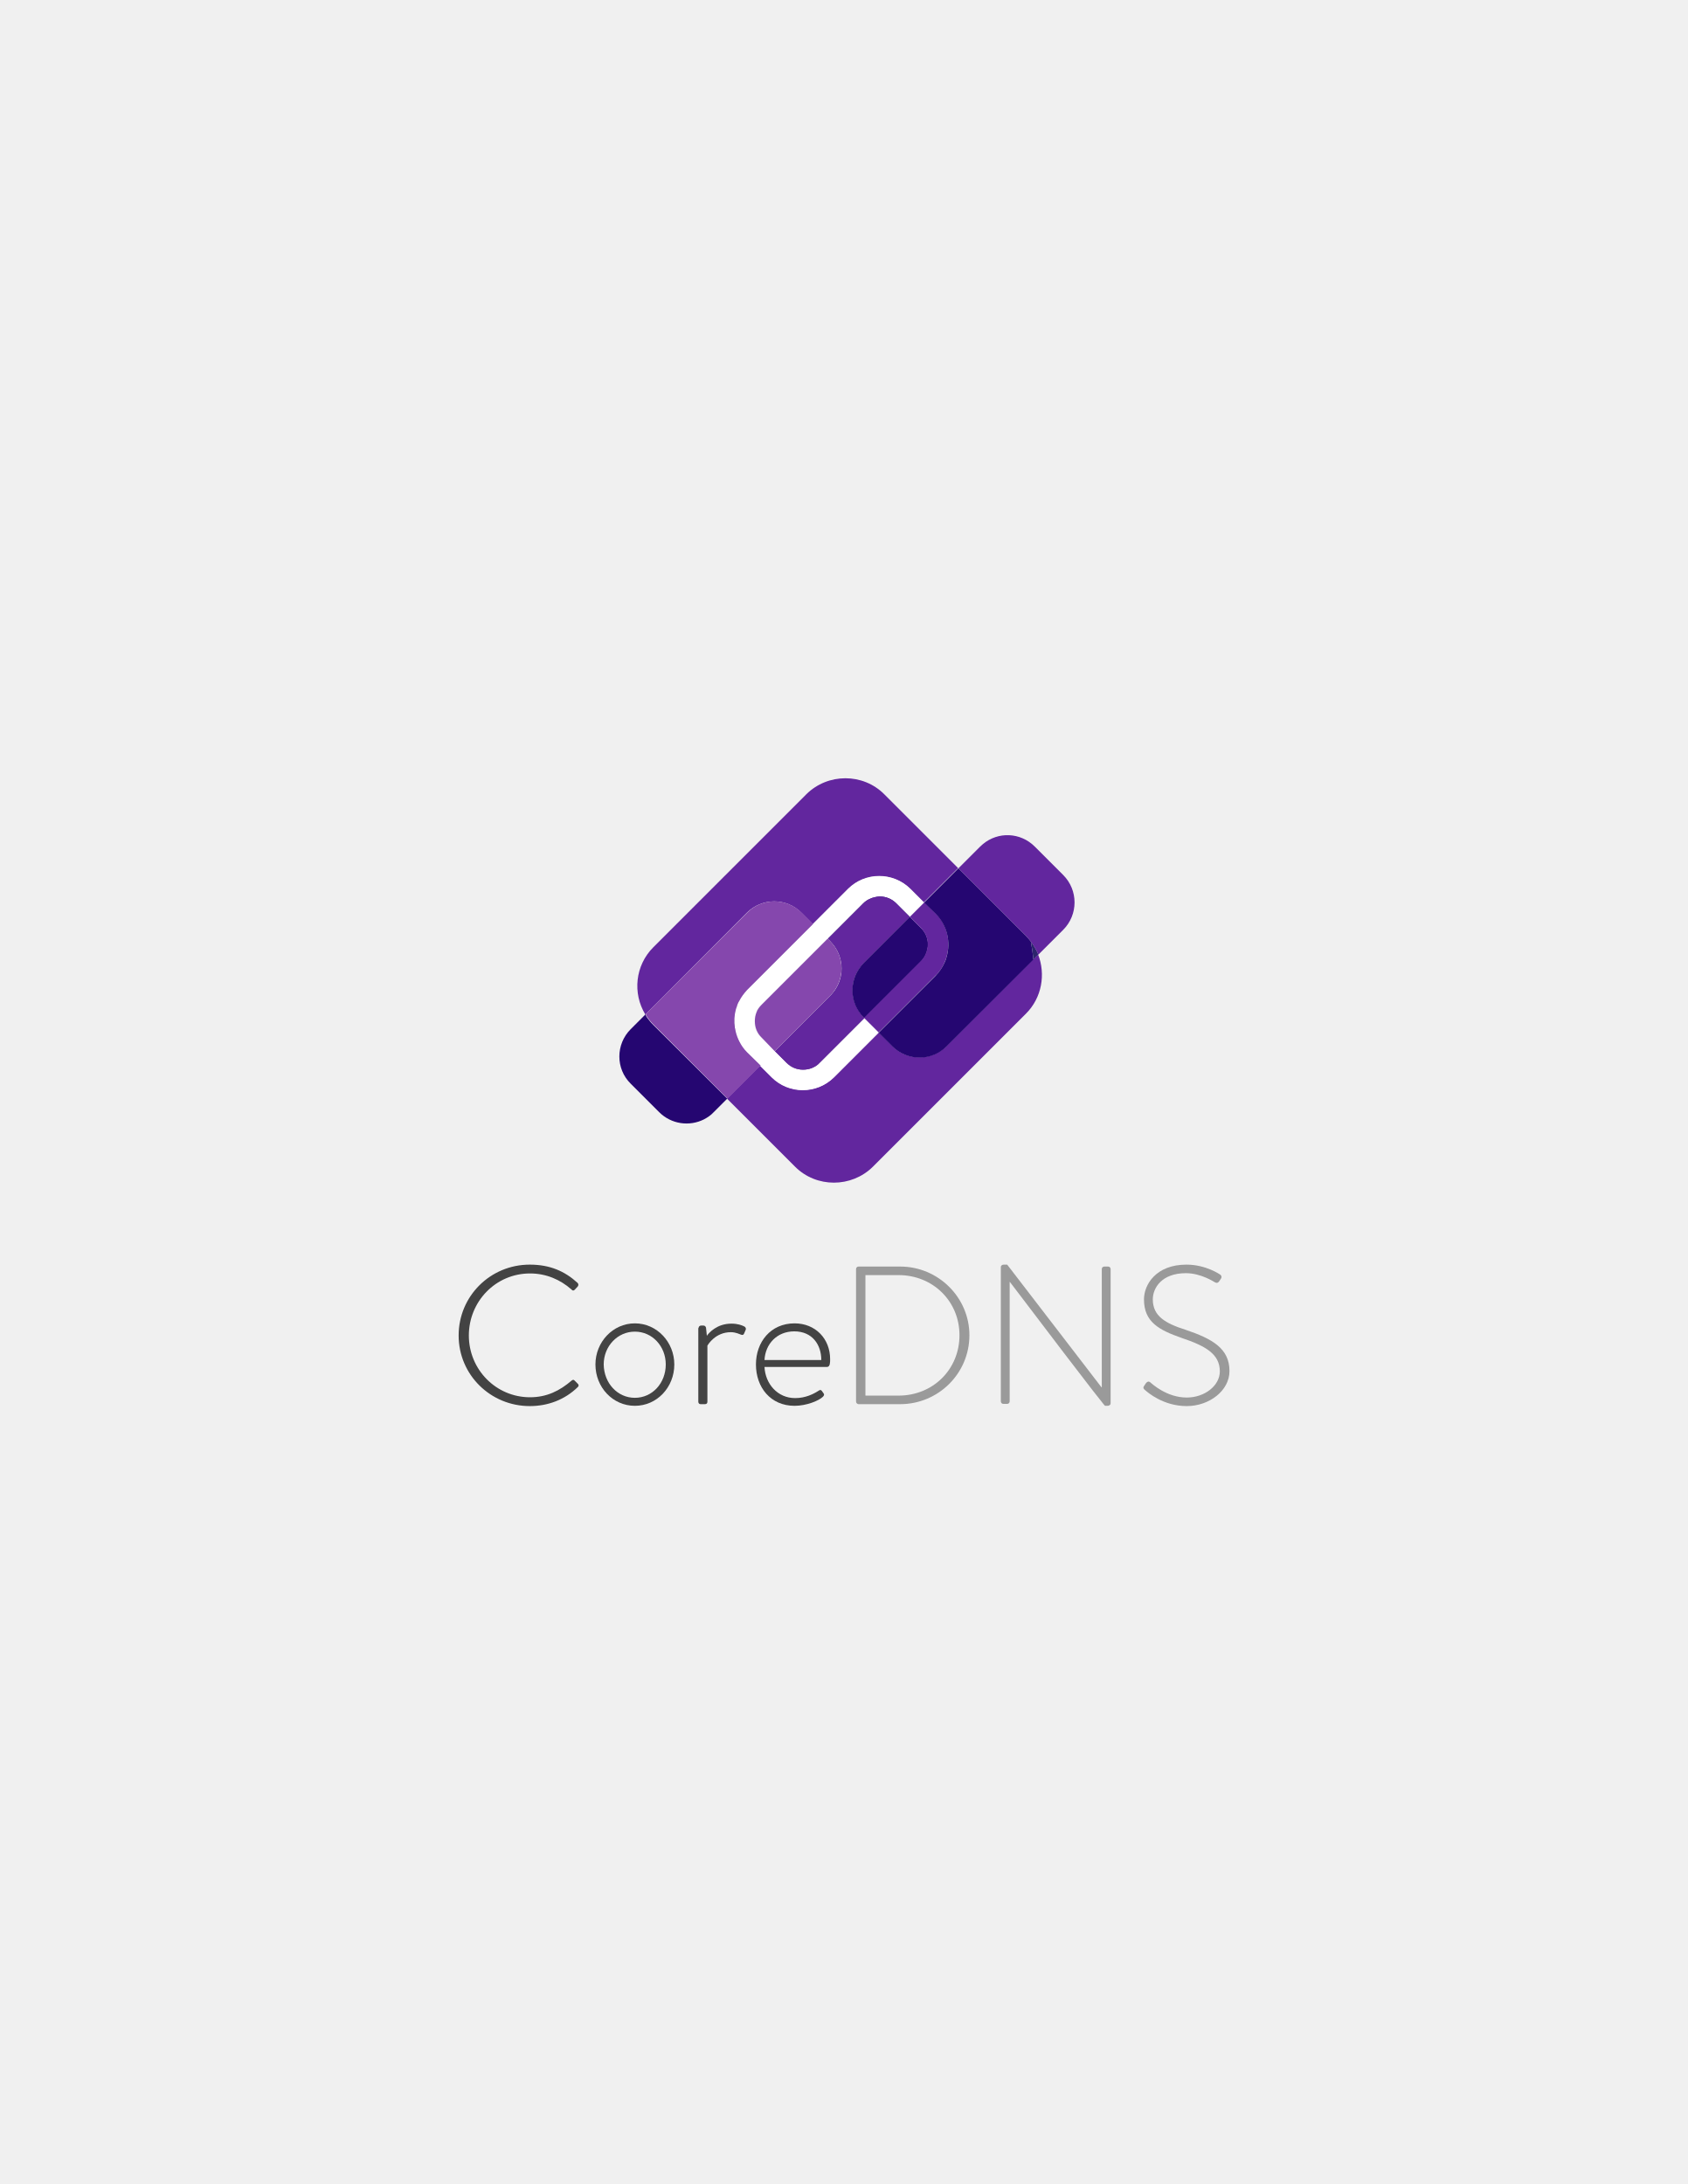
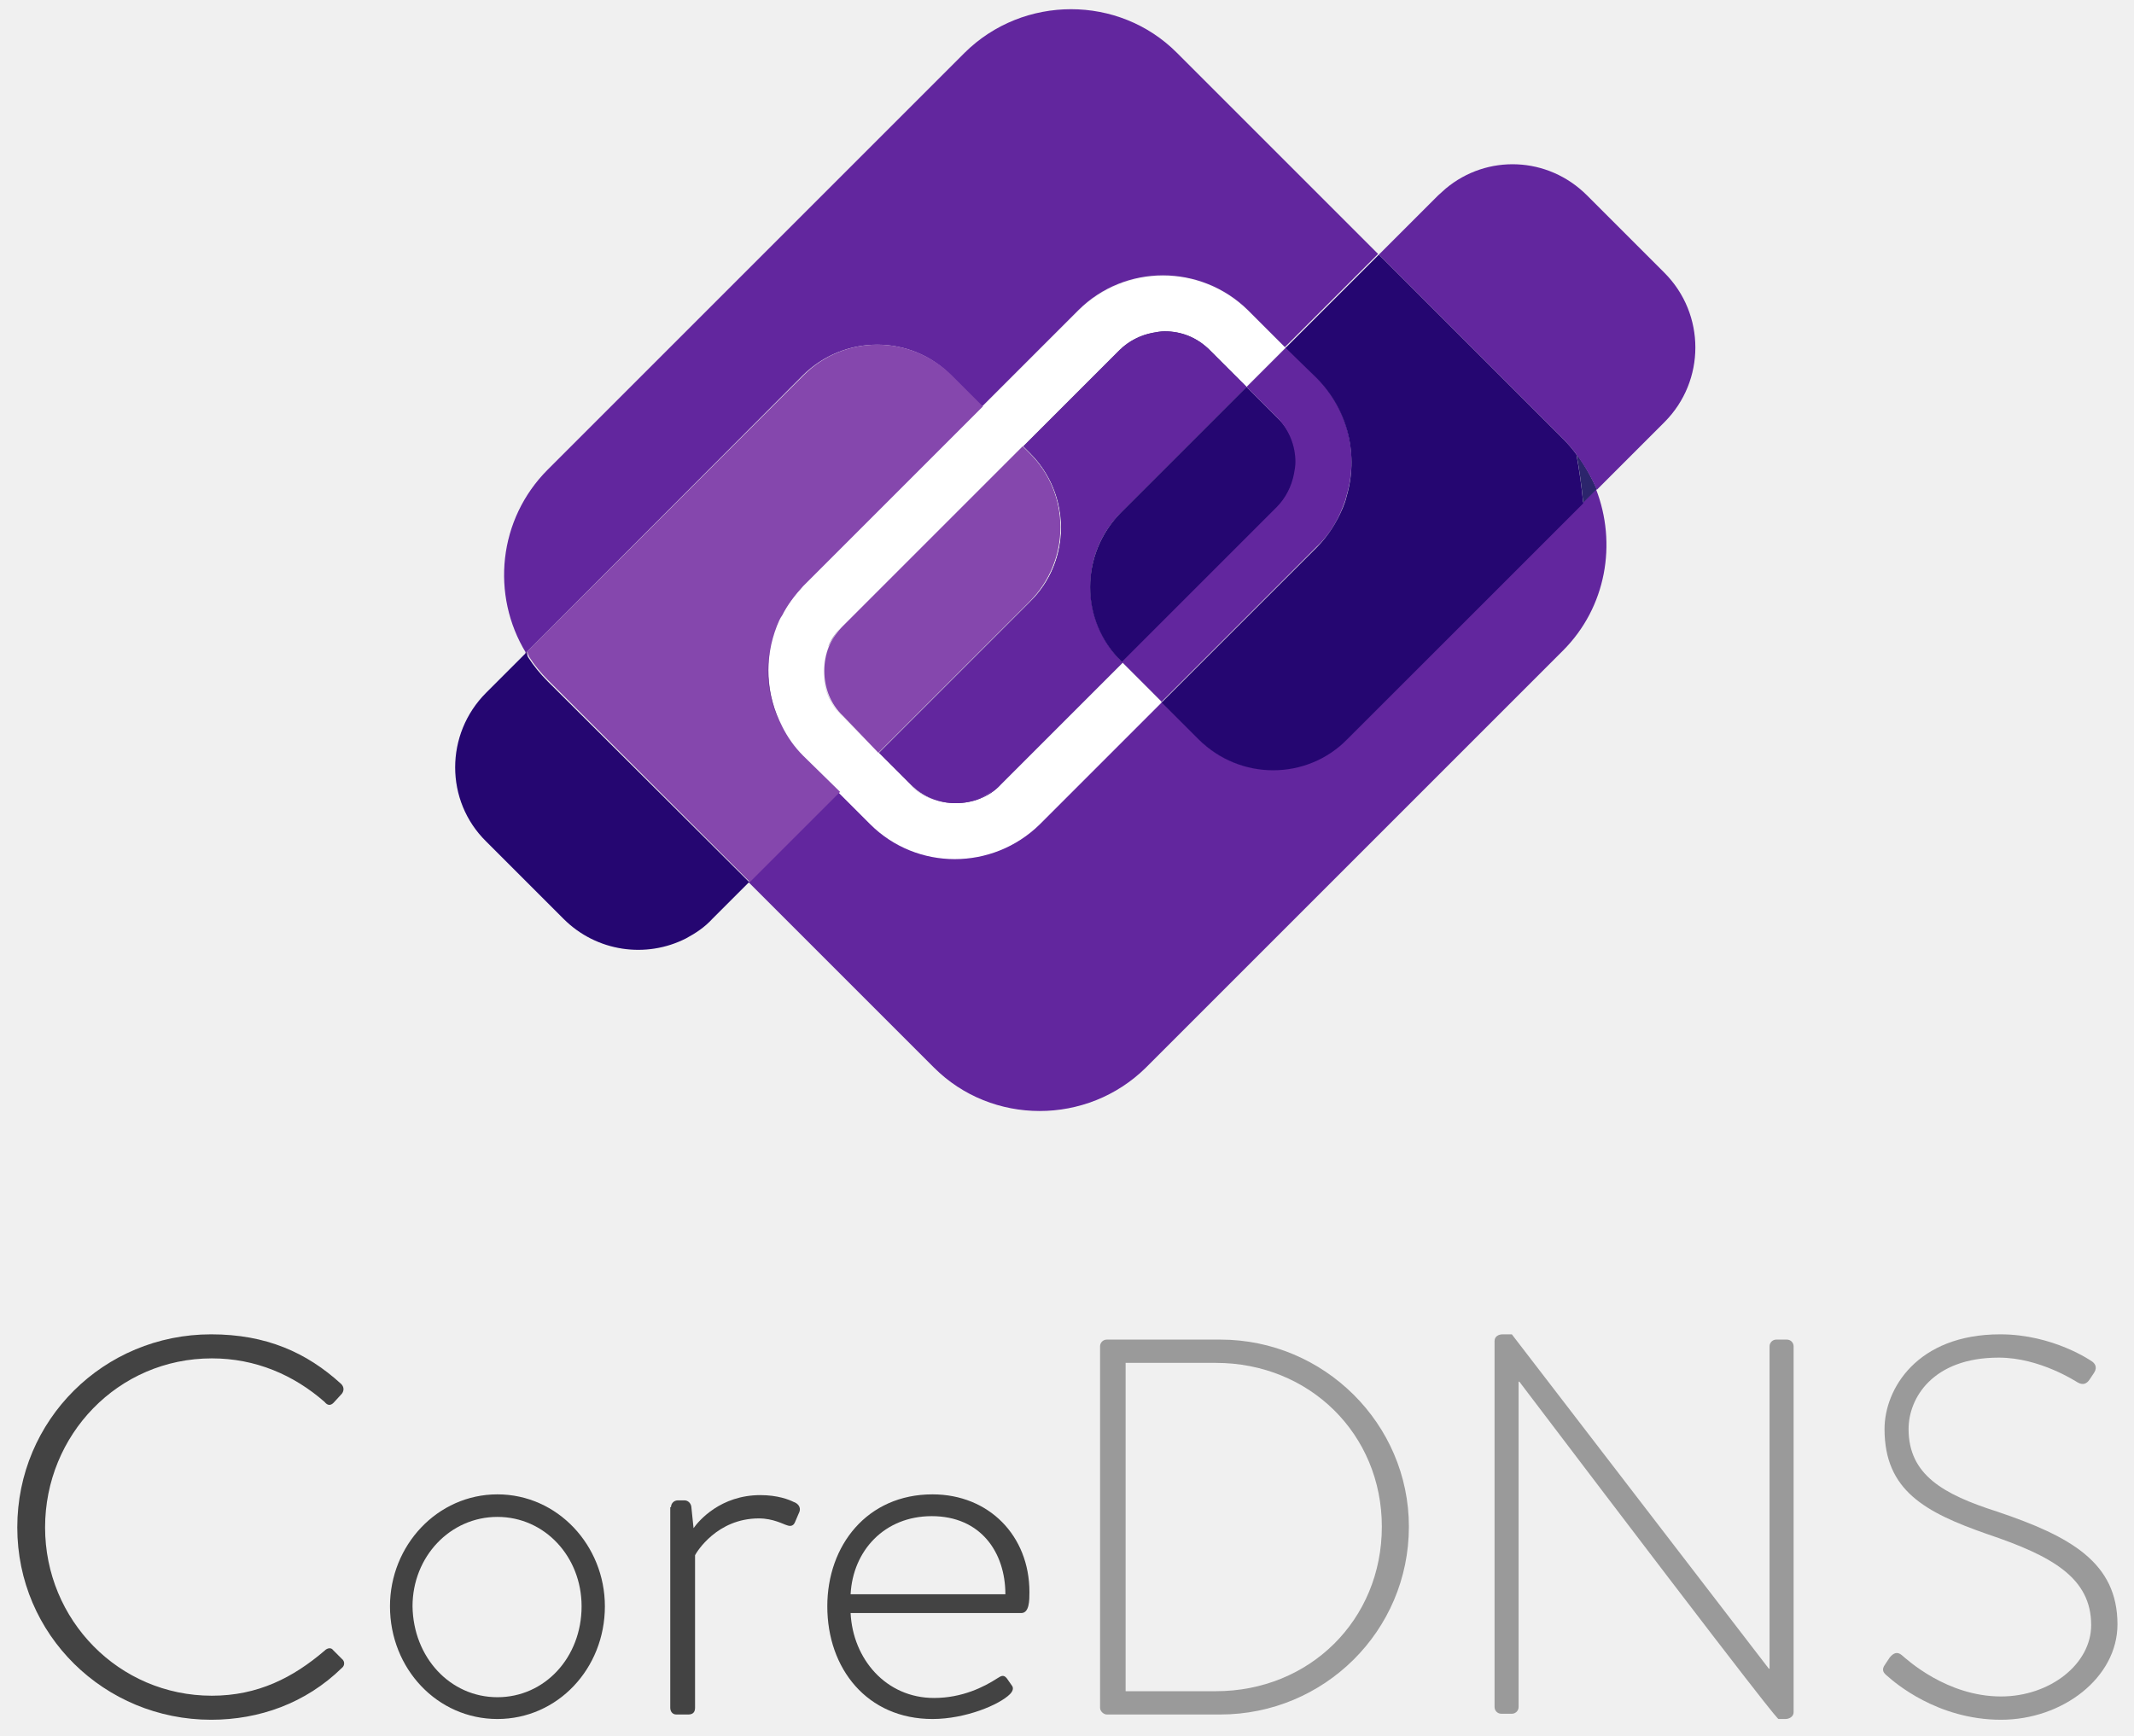
- <svg xmlns="http://www.w3.org/2000/svg" version="1.1" id="Layer_1" x="0px" y="0px" viewBox="0 0 612 792" style="enable-background:new 0 0 612 792;" xml:space="preserve">
+ <svg xmlns="http://www.w3.org/2000/svg" version="1.1" id="Layer_1" x="0px" y="0px" viewBox="0 0 284 231" style="enable-background:new 0 0 284 231;" xml:space="preserve">
  <style type="text/css">
	.st0{fill:#434343;}
	.st1{fill:#9A9A9A;}
	.st2{fill:url(#SVGID_1_);}
	.st3{fill:url(#SVGID_2_);}
	.st4{fill:#62269E;}
	.st5{fill:#FFFFFF;}
	.st6{fill:#2C256C;}
	.st7{fill:#5B2D82;}
	.st8{fill:url(#SVGID_3_);}
	.st9{fill:url(#SVGID_4_);}
	.st10{fill:url(#SVGID_5_);}
	.st11{fill:url(#SVGID_6_);}
	.st12{fill:#250671;}
	.st13{fill:#8547AD;}
	.st14{fill:#623393;}
</style>
  <g>
    <g>
-       <path class="st0" d="M192.1,458.6c7.3,0,12.7,2.4,17.3,6.6c0.4,0.4,0.4,0.9,0.1,1.3l-1.1,1.2c-0.4,0.4-0.8,0.4-1.2-0.1    c-4.1-3.6-9.2-5.8-15-5.8c-12.5,0-22.2,10.2-22.2,22.5c0,12.3,9.8,22.4,22.2,22.4c6.1,0,10.8-2.4,15-6c0.4-0.4,0.9-0.4,1.1-0.1    l1.2,1.2c0.4,0.3,0.4,0.9,0,1.2c-4.8,4.7-11,6.9-17.4,6.9c-14.2,0-25.8-11.3-25.8-25.6C166.3,470,177.8,458.6,192.1,458.6z" />
-       <path class="st0" d="M230.2,479.9c8,0,14.3,6.8,14.3,14.9c0,8.3-6.3,15-14.3,15c-8,0-14.3-6.7-14.3-15    C215.9,486.7,222.2,479.9,230.2,479.9z M230.2,506.9c6.3,0,11.2-5.3,11.2-12.1c0-6.6-4.9-11.9-11.2-11.9    c-6.3,0-11.3,5.3-11.3,11.9C219,501.6,223.9,506.9,230.2,506.9z" />
-       <path class="st0" d="M253.3,481.6c0-0.5,0.4-0.9,0.9-0.9h0.9c0.4,0,0.8,0.3,0.9,0.8l0.3,2.9c0.7-1,3.6-4.4,8.9-4.4    c2.3,0,3.8,0.6,4.4,0.9c0.6,0.2,1,0.7,0.8,1.3l-0.6,1.4c-0.2,0.5-0.6,0.6-1.1,0.4c-0.4-0.1-1.8-0.9-3.7-0.9    c-5.6,0-8.3,4.5-8.5,4.9v20.3c0,0.6-0.3,0.9-0.9,0.9H254c-0.5,0-0.8-0.4-0.8-0.9V481.6z" />
-       <path class="st0" d="M288.1,479.9c7.5,0,12.9,5.5,12.9,13c0,1.1,0,2.8-1.1,2.8h-22.7c0.3,6.1,4.7,11.3,11.1,11.3    c3.8,0,6.7-1.5,8.4-2.6c0.6-0.4,0.9-0.5,1.3,0l0.7,1c0.2,0.3,0.1,0.7-0.3,1.1c-1.4,1.4-5.9,3.3-10.3,3.3c-8.7,0-14-6.7-14-15    C274.1,486.7,279.4,479.9,288.1,479.9z M297.8,493.2c0-5.6-3.3-10.4-9.8-10.4c-6.3,0-10.5,4.6-10.8,10.4H297.8z" />
-       <path class="st1" d="M310.4,460.2c0-0.5,0.4-0.9,0.9-0.9h15.1c13.8,0,25.1,11.2,25.1,24.9c0,13.9-11.3,25-25.1,25h-15.1    c-0.4,0-0.9-0.4-0.9-0.9V460.2z M325.8,506.1c12.5,0,22.1-9.5,22.1-21.9c0-12.3-9.6-21.8-22.1-21.8h-12v43.7H325.8z" />
-       <path class="st1" d="M362.9,459.5c0-0.6,0.5-0.9,1.1-0.9h1.2l34.2,44.5c0.1,0,0.1,0,0.1,0v-42.9c0-0.5,0.4-0.9,0.9-0.9h1.4    c0.5,0,0.9,0.4,0.9,0.9v48.7c0,0.6-0.6,0.9-1.1,0.9h-0.9c-0.1,0-0.6-0.2-34.5-44.9h-0.1v43.3c0,0.5-0.4,0.9-0.9,0.9h-1.4    c-0.5,0-0.9-0.4-0.9-0.9V459.5z" />
-       <path class="st1" d="M414.9,502.5l0.6-0.9c0.5-0.6,1-0.8,1.6-0.3c0.7,0.6,6,5.5,13.2,5.5c6.5,0,12-4.3,12-9.5    c0-6.3-5.2-9.2-13.8-12.1c-8.3-2.9-13.7-5.8-13.7-14c0-5.3,4.3-12.6,15.4-12.6c7.1,0,12.2,3.6,12.2,3.6c0.3,0.2,0.8,0.7,0.3,1.5    c-0.2,0.3-0.4,0.6-0.6,0.9c-0.4,0.6-0.9,0.8-1.6,0.4c-0.2-0.1-5-3.3-10.5-3.3c-8.8,0-12,5.4-12,9.5c0,6.1,4.6,8.7,11.8,11    c9.8,3.3,16,6.8,16,15c0,7.1-7.3,12.7-15.5,12.7c-8.5,0-14.2-5-15.1-5.8C414.7,503.7,414.3,503.3,414.9,502.5z" />
+       <path class="st0" d="M28.1,177.6c7.3,0,12.7,2.4,17.3,6.6c0.4,0.4,0.4,0.9,0.1,1.3l-1.1,1.2c-0.4,0.4-0.8,0.4-1.2-0.1    c-4.1-3.6-9.2-5.8-15-5.8C15.7,180.8,6,191,6,203.3s9.8,22.4,22.2,22.4c6.1,0,10.8-2.4,15-6c0.4-0.4,0.9-0.4,1.1-0.1l1.2,1.2    c0.4,0.3,0.4,0.9,0,1.2c-4.8,4.7-11,6.9-17.4,6.9c-14.2,0-25.8-11.3-25.8-25.6C2.3,189,13.8,177.6,28.1,177.6z" />
+       <path class="st0" d="M66.2,198.9c8,0,14.3,6.8,14.3,14.9c0,8.3-6.3,15-14.3,15s-14.3-6.7-14.3-15    C51.9,205.7,58.2,198.9,66.2,198.9z M66.2,225.9c6.3,0,11.2-5.3,11.2-12.1c0-6.6-4.9-11.9-11.2-11.9s-11.3,5.3-11.3,11.9    C55,220.6,59.9,225.9,66.2,225.9z" />
+       <path class="st0" d="M89.3,200.6c0-0.5,0.4-0.9,0.9-0.9h0.9c0.4,0,0.8,0.3,0.9,0.8l0.3,2.9c0.7-1,3.6-4.4,8.9-4.4    c2.3,0,3.8,0.6,4.4,0.9c0.6,0.2,1,0.7,0.8,1.3l-0.6,1.4c-0.2,0.5-0.6,0.6-1.1,0.4c-0.4-0.1-1.8-0.9-3.7-0.9    c-5.6,0-8.3,4.5-8.5,4.9v20.3c0,0.6-0.3,0.9-0.9,0.9H90c-0.5,0-0.8-0.4-0.8-0.9v-26.7H89.3z" />
+       <path class="st0" d="M124.1,198.9c7.5,0,12.9,5.5,12.9,13c0,1.1,0,2.8-1.1,2.8h-22.7c0.3,6.1,4.7,11.3,11.1,11.3    c3.8,0,6.7-1.5,8.4-2.6c0.6-0.4,0.9-0.5,1.3,0l0.7,1c0.2,0.3,0.1,0.7-0.3,1.1c-1.4,1.4-5.9,3.3-10.3,3.3c-8.7,0-14-6.7-14-15    C110.1,205.7,115.4,198.9,124.1,198.9z M133.8,212.2c0-5.6-3.3-10.4-9.8-10.4c-6.3,0-10.5,4.6-10.8,10.4H133.8z" />
+       <path class="st1" d="M146.4,179.2c0-0.5,0.4-0.9,0.9-0.9h15.1c13.8,0,25.1,11.2,25.1,24.9c0,13.9-11.3,25-25.1,25h-15.1    c-0.4,0-0.9-0.4-0.9-0.9V179.2z M161.8,225.1c12.5,0,22.1-9.5,22.1-21.9c0-12.3-9.6-21.8-22.1-21.8h-12v43.7L161.8,225.1    L161.8,225.1z" />
+       <path class="st1" d="M198.9,178.5c0-0.6,0.5-0.9,1.1-0.9h1.2l34.2,44.5c0.1,0,0.1,0,0.1,0v-42.9c0-0.5,0.4-0.9,0.9-0.9h1.4    c0.5,0,0.9,0.4,0.9,0.9v48.7c0,0.6-0.6,0.9-1.1,0.9h-0.9c-0.1,0-0.6-0.2-34.5-44.9h-0.1v43.3c0,0.5-0.4,0.9-0.9,0.9h-1.4    c-0.5,0-0.9-0.4-0.9-0.9L198.9,178.5L198.9,178.5z" />
+       <path class="st1" d="M250.9,221.5l0.6-0.9c0.5-0.6,1-0.8,1.6-0.3c0.7,0.6,6,5.5,13.2,5.5c6.5,0,12-4.3,12-9.5    c0-6.3-5.2-9.2-13.8-12.1c-8.3-2.9-13.7-5.8-13.7-14c0-5.3,4.3-12.6,15.4-12.6c7.1,0,12.2,3.6,12.2,3.6c0.3,0.2,0.8,0.7,0.3,1.5    c-0.2,0.3-0.4,0.6-0.6,0.9c-0.4,0.6-0.9,0.8-1.6,0.4c-0.2-0.1-5-3.3-10.5-3.3c-8.8,0-12,5.4-12,9.5c0,6.1,4.6,8.7,11.8,11    c9.8,3.3,16,6.8,16,15c0,7.1-7.3,12.7-15.5,12.7c-8.5,0-14.2-5-15.1-5.8C250.7,222.7,250.3,222.3,250.9,221.5z" />
    </g>
    <g>
-       <linearGradient id="SVGID_1_" gradientUnits="userSpaceOnUse" x1="1602.935" y1="-3303.656" x2="1721.331" y2="-3303.656" gradientTransform="matrix(0.7071 -0.7071 0.7071 0.7071 1450.404 3852.086)">
+       <linearGradient id="SVGID_1_" gradientUnits="userSpaceOnUse" x1="-751.694" y1="325.838" x2="-633.298" y2="325.838" gradientTransform="matrix(0.7071 -0.7071 -0.7071 -0.7071 845.7876 -199.4473)">
        <stop offset="0" style="stop-color:#623393" />
        <stop offset="0.574" style="stop-color:#452B7C" />
        <stop offset="1" style="stop-color:#2C256C" />
      </linearGradient>
-       <path class="st2" d="M270.9,359.1c-1.2,1.2-2.1,2.5-2.8,3.9C268.7,361.5,269.7,360.2,270.9,359.1L270.9,359.1z" />
-       <linearGradient id="SVGID_2_" gradientUnits="userSpaceOnUse" x1="1602.935" y1="-3287.576" x2="1721.331" y2="-3287.576" gradientTransform="matrix(0.7071 -0.7071 0.7071 0.7071 1450.404 3852.086)">
+       <path class="st2" d="M106.9,78.1c-1.2,1.2-2.1,2.5-2.8,3.9C104.7,80.5,105.7,79.2,106.9,78.1L106.9,78.1z" />
+       <linearGradient id="SVGID_2_" gradientUnits="userSpaceOnUse" x1="-751.694" y1="309.921" x2="-633.298" y2="309.921" gradientTransform="matrix(0.7071 -0.7071 -0.7071 -0.7071 845.7876 -199.4473)">
        <stop offset="0" style="stop-color:#623393" />
        <stop offset="0.574" style="stop-color:#452B7C" />
        <stop offset="1" style="stop-color:#2C256C" />
      </linearGradient>
-       <path class="st3" d="M318.9,325c2.2,0,4.4,0.8,6,2.5l4.9,4.9l0,0l-4.9-4.9C323.3,325.9,321.1,325,318.9,325z" />
-       <path class="st4" d="M270.8,331c5.5-5.5,14.4-5.5,19.8,0l4.1,4.1l12.8-12.8c6.2-6.2,16.3-6.2,22.6,0l4.9,4.9l12.4-12.4L320.6,288    c-7.7-7.7-20.4-7.7-28.2,0l-55.5,55.5c-6.6,6.6-7.6,16.7-2.9,24.4l0.2-0.2L270.8,331z" />
-       <path class="st4" d="M343.3,379.3c-5.5,5.5-14.4,5.5-19.8,0l-4.9-4.9l-16.2,16.2c-6.2,6.2-16.3,6.2-22.6,0l-4.2-4.2l-12,12    l24.7,24.7c7.7,7.7,20.4,7.7,28.2,0l55.5-55.5c5.8-5.8,7.2-14.3,4.4-21.5l-1.8,1.8L343.3,379.3z" />
-       <path class="st5" d="M297.1,385.4L297.1,385.4c-0.8,0.8-1.8,1.5-2.8,1.9c-1,0.4-2.1,0.6-3.2,0.6c-2.2,0-4.4-0.8-6-2.5l-4.2-4.2    l-4.8-4.8c-1.7-1.7-2.5-3.8-2.5-6c0-1.1,0.2-2.2,0.6-3.2c0.4-1,1-2,1.9-2.8l0,0l23.9-23.9l12.8-12.8l0,0c1.2-1.2,2.8-2,4.4-2.3    c0.5-0.1,1.1-0.2,1.6-0.2c2.2,0,4.4,0.8,6,2.5l4.9,4.9l5.3-5.3l0,0l-4.9-4.9c-6.2-6.2-16.3-6.2-22.6,0l-12.8,12.8l-23.9,23.9    c-1.2,1.2-2.1,2.5-2.8,3.9c-0.2,0.5-0.5,0.9-0.7,1.4c-1.8,4.3-1.5,9.3,0.7,13.4c0.7,1.4,1.7,2.7,2.8,3.9l4.8,4.8l4.2,4.2    c6.2,6.2,16.3,6.2,22.6,0l16.2-16.2l-5.3-5.3L297.1,385.4z" />
-       <path class="st6" d="M374.7,347.9l1.8-1.8c-0.7-1.6-1.6-3.2-2.7-4.7C374.2,343.6,374.5,345.8,374.7,347.9z" />
-       <path class="st7" d="M234.1,367.7l-0.2,0.2c0.1,0.2,0.2,0.4,0.3,0.6C234.2,368.2,234.2,367.9,234.1,367.7z" />
-       <linearGradient id="SVGID_3_" gradientUnits="userSpaceOnUse" x1="1602.935" y1="-3281.702" x2="1721.331" y2="-3281.702" gradientTransform="matrix(0.7071 -0.7071 0.7071 0.7071 1450.404 3852.086)">
+       <path class="st3" d="M154.9,44c2.2,0,4.4,0.8,6,2.5l4.9,4.9l0,0l-4.9-4.9C159.3,44.9,157.1,44,154.9,44z" />
+       <path class="st4" d="M106.8,50c5.5-5.5,14.4-5.5,19.8,0l4.1,4.1l12.8-12.8c6.2-6.2,16.3-6.2,22.6,0l4.9,4.9l12.4-12.4L156.6,7    c-7.7-7.7-20.4-7.7-28.2,0L72.9,62.5c-6.6,6.6-7.6,16.7-2.9,24.4l0.2-0.2L106.8,50z" />
+       <path class="st4" d="M179.3,98.3c-5.5,5.5-14.4,5.5-19.8,0l-4.9-4.9l-16.2,16.2c-6.2,6.2-16.3,6.2-22.6,0l-4.2-4.2l-12,12    l24.7,24.7c7.7,7.7,20.4,7.7,28.2,0L208,86.6c5.8-5.8,7.2-14.3,4.4-21.5l-1.8,1.8L179.3,98.3z" />
+       <path class="st5" d="M133.1,104.4L133.1,104.4c-0.8,0.8-1.8,1.5-2.8,1.9s-2.1,0.6-3.2,0.6c-2.2,0-4.4-0.8-6-2.5l-4.2-4.2l-4.8-4.8    c-1.7-1.7-2.5-3.8-2.5-6c0-1.1,0.2-2.2,0.6-3.2s1-2,1.9-2.8l0,0L136,59.5l12.8-12.8l0,0c1.2-1.2,2.8-2,4.4-2.3    c0.5-0.1,1.1-0.2,1.6-0.2c2.2,0,4.4,0.8,6,2.5l4.9,4.9l5.3-5.3l0,0l-4.9-4.9c-6.2-6.2-16.3-6.2-22.6,0l-12.8,12.8l-23.9,23.9    c-1.2,1.2-2.1,2.5-2.8,3.9c-0.2,0.5-0.5,0.9-0.7,1.4c-1.8,4.3-1.5,9.3,0.7,13.4c0.7,1.4,1.7,2.7,2.8,3.9l4.8,4.8l4.2,4.2    c6.2,6.2,16.3,6.2,22.6,0l16.2-16.2l-5.3-5.3L133.1,104.4z" />
+       <path class="st6" d="M210.7,66.9l1.8-1.8c-0.7-1.6-1.6-3.2-2.7-4.7C210.2,62.6,210.5,64.8,210.7,66.9z" />
+       <path class="st7" d="M70.1,86.7l-0.2,0.2c0.1,0.2,0.2,0.4,0.3,0.6C70.2,87.2,70.2,86.9,70.1,86.7z" />
+       <linearGradient id="SVGID_3_" gradientUnits="userSpaceOnUse" x1="-751.694" y1="303.87" x2="-633.298" y2="303.87" gradientTransform="matrix(0.7071 -0.7071 -0.7071 -0.7071 845.7876 -199.4473)">
        <stop offset="0" style="stop-color:#623393" />
        <stop offset="0.574" style="stop-color:#452B7C" />
        <stop offset="1" style="stop-color:#2C256C" />
      </linearGradient>
-       <path class="st8" d="M313.2,349.2l16.7-16.7l-4.9-4.9c-1.7-1.7-3.8-2.5-6-2.5c-0.5,0-1.1,0.1-1.6,0.2c-1.6,0.3-3.2,1.1-4.4,2.3    l-12.8,12.8l0.9,0.9c5.5,5.5,5.5,14.4,0,19.8l-20.1,20.1l4.2,4.2c1.7,1.7,3.8,2.5,6,2.5c1.1,0,2.2-0.2,3.2-0.6c1-0.4,2-1,2.8-1.9    l16.2-16.2l-0.2-0.2C307.7,363.5,307.7,354.6,313.2,349.2z" />
-       <path class="st4" d="M313.2,349.2l16.7-16.7l-4.9-4.9c-1.7-1.7-3.8-2.5-6-2.5c-0.5,0-1.1,0.1-1.6,0.2c-1.6,0.3-3.2,1.1-4.4,2.3    l-12.8,12.8l0.9,0.9c5.5,5.5,5.5,14.4,0,19.8l-20.1,20.1l4.2,4.2c1.7,1.7,3.8,2.5,6,2.5c1.1,0,2.2-0.2,3.2-0.6c1-0.4,2-1,2.8-1.9    l16.2-16.2l-0.2-0.2C307.7,363.5,307.7,354.6,313.2,349.2z" />
-       <path class="st5" d="M297.1,385.4L297.1,385.4c-0.8,0.8-1.8,1.5-2.8,1.9C295.4,386.8,296.3,386.2,297.1,385.4z" />
-       <linearGradient id="SVGID_4_" gradientUnits="userSpaceOnUse" x1="1591.71" y1="-3267.162" x2="1733.899" y2="-3267.162" gradientTransform="matrix(0.7071 -0.7071 0.7071 0.7071 1450.404 3852.086)">
+       <path class="st8" d="M149.2,68.2l16.7-16.7l-4.9-4.9c-1.7-1.7-3.8-2.5-6-2.5c-0.5,0-1.1,0.1-1.6,0.2c-1.6,0.3-3.2,1.1-4.4,2.3    l-12.8,12.8l0.9,0.9c5.5,5.5,5.5,14.4,0,19.8L117,100.2l4.2,4.2c1.7,1.7,3.8,2.5,6,2.5c1.1,0,2.2-0.2,3.2-0.6s2-1,2.8-1.9    l16.2-16.2l-0.2-0.2C143.7,82.5,143.7,73.6,149.2,68.2z" />
+       <path class="st4" d="M149.2,68.2l16.7-16.7l-4.9-4.9c-1.7-1.7-3.8-2.5-6-2.5c-0.5,0-1.1,0.1-1.6,0.2c-1.6,0.3-3.2,1.1-4.4,2.3    l-12.8,12.8l0.9,0.9c5.5,5.5,5.5,14.4,0,19.8L117,100.2l4.2,4.2c1.7,1.7,3.8,2.5,6,2.5c1.1,0,2.2-0.2,3.2-0.6s2-1,2.8-1.9    l16.2-16.2l-0.2-0.2C143.7,82.5,143.7,73.6,149.2,68.2z" />
+       <path class="st5" d="M133.1,104.4L133.1,104.4c-0.8,0.8-1.8,1.5-2.8,1.9C131.4,105.8,132.3,105.2,133.1,104.4z" />
+       <linearGradient id="SVGID_4_" gradientUnits="userSpaceOnUse" x1="-762.919" y1="289.415" x2="-620.73" y2="289.415" gradientTransform="matrix(0.7071 -0.7071 -0.7071 -0.7071 845.7876 -199.4473)">
        <stop offset="0" style="stop-color:#623393" />
        <stop offset="0.574" style="stop-color:#452B7C" />
        <stop offset="1" style="stop-color:#2C256C" />
      </linearGradient>
-       <path class="st9" d="M297.1,385.4L297.1,385.4c-0.8,0.8-1.8,1.5-2.8,1.9C295.4,386.8,296.3,386.2,297.1,385.4z" />
-       <path class="st5" d="M280.9,381.2L280.9,381.2l4.2,4.2c1.7,1.7,3.8,2.5,6,2.5c-2.2,0-4.4-0.8-6-2.5L280.9,381.2z" />
-       <linearGradient id="SVGID_5_" gradientUnits="userSpaceOnUse" x1="1591.71" y1="-3275.286" x2="1733.899" y2="-3275.286" gradientTransform="matrix(0.7071 -0.7071 0.7071 0.7071 1450.404 3852.086)">
+       <path class="st9" d="M133.1,104.4L133.1,104.4c-0.8,0.8-1.8,1.5-2.8,1.9C131.4,105.8,132.3,105.2,133.1,104.4z" />
+       <path class="st5" d="M116.9,100.2L116.9,100.2l4.2,4.2c1.7,1.7,3.8,2.5,6,2.5c-2.2,0-4.4-0.8-6-2.5L116.9,100.2z" />
+       <linearGradient id="SVGID_5_" gradientUnits="userSpaceOnUse" x1="-762.919" y1="297.546" x2="-620.73" y2="297.546" gradientTransform="matrix(0.7071 -0.7071 -0.7071 -0.7071 845.7876 -199.4473)">
        <stop offset="0" style="stop-color:#623393" />
        <stop offset="0.574" style="stop-color:#452B7C" />
        <stop offset="1" style="stop-color:#2C256C" />
      </linearGradient>
-       <path class="st10" d="M280.9,381.2L280.9,381.2l4.2,4.2c1.7,1.7,3.8,2.5,6,2.5c-2.2,0-4.4-0.8-6-2.5L280.9,381.2z" />
-       <path class="st5" d="M312.9,327.5L312.9,327.5c1.2-1.2,2.8-2,4.4-2.3C315.7,325.5,314.1,326.3,312.9,327.5z" />
-       <linearGradient id="SVGID_6_" gradientUnits="userSpaceOnUse" x1="1591.71" y1="-3295.849" x2="1733.899" y2="-3295.849" gradientTransform="matrix(0.7071 -0.7071 0.7071 0.7071 1450.404 3852.086)">
+       <path class="st10" d="M116.9,100.2L116.9,100.2l4.2,4.2c1.7,1.7,3.8,2.5,6,2.5c-2.2,0-4.4-0.8-6-2.5L116.9,100.2z" />
+       <path class="st5" d="M148.9,46.5L148.9,46.5c1.2-1.2,2.8-2,4.4-2.3C151.7,44.5,150.1,45.3,148.9,46.5z" />
+       <linearGradient id="SVGID_6_" gradientUnits="userSpaceOnUse" x1="-762.919" y1="318.124" x2="-620.73" y2="318.124" gradientTransform="matrix(0.7071 -0.7071 -0.7071 -0.7071 845.7876 -199.4473)">
        <stop offset="0" style="stop-color:#623393" />
        <stop offset="0.574" style="stop-color:#452B7C" />
        <stop offset="1" style="stop-color:#2C256C" />
      </linearGradient>
-       <path class="st11" d="M312.9,327.5L312.9,327.5c1.2-1.2,2.8-2,4.4-2.3C315.7,325.5,314.1,326.3,312.9,327.5z" />
-       <path class="st12" d="M236.9,371.7c-1-1-1.9-2.1-2.6-3.2c-0.1-0.2-0.2-0.4-0.3-0.6l-5.3,5.3c-5.5,5.5-5.5,14.4,0,19.8l10.3,10.3    c4.4,4.4,11,5.3,16.3,2.6c1.3-0.7,2.5-1.5,3.5-2.6l3.3-3.3l1.2-1.2l0.4-0.4L236.9,371.7z" />
-       <path class="st13" d="M270.9,381.6c-1.2-1.2-2.1-2.5-2.8-3.9c-2.2-4.2-2.4-9.1-0.7-13.4c0.2-0.5,0.4-1,0.7-1.4    c0.7-1.4,1.7-2.7,2.8-3.9l0,0l23.9-23.9l-4.1-4.1c-5.5-5.5-14.4-5.5-19.8,0l-36.7,36.7c0,0.2,0.1,0.5,0.2,0.7    c0.7,1.1,1.6,2.2,2.6,3.2l26.8,26.8l12-12L270.9,381.6z" />
-       <path class="st7" d="M267.4,364.3c-1.8,4.3-1.5,9.3,0.7,13.4C265.8,373.6,265.6,368.7,267.4,364.3z" />
-       <path class="st13" d="M280.9,381.2l20.1-20.1c5.5-5.5,5.5-14.4,0-19.8l-0.9-0.9l-23.9,23.9c-0.8,0.8-1.5,1.8-1.9,2.8    c-0.4,1-0.6,2.1-0.6,3.2c0,2.2,0.8,4.4,2.5,6L280.9,381.2z" />
-       <path class="st7" d="M276.1,376.4c-1.7-1.7-2.5-3.8-2.5-6C273.6,372.5,274.4,374.7,276.1,376.4l4.8,4.8l0,0L276.1,376.4z" />
-       <path class="st7" d="M276.1,364.3c-0.8,0.8-1.5,1.8-1.9,2.8C274.7,366.1,275.3,365.1,276.1,364.3L276.1,364.3z" />
-       <path class="st12" d="M329.9,332.5l-16.7,16.7c-5.5,5.5-5.5,14.4,0,19.8l0.2,0.2l20.6-20.6c1.2-1.2,2-2.8,2.3-4.4    c0.1-0.5,0.2-1.1,0.2-1.6c0-2.2-0.8-4.4-2.5-6L329.9,332.5z" />
-       <path class="st6" d="M333.9,348.6c1.2-1.2,2-2.8,2.3-4.4C336,345.8,335.2,347.3,333.9,348.6L333.9,348.6z" />
-       <path class="st14" d="M333.9,336.5c1.7,1.7,2.5,3.8,2.5,6C336.4,340.4,335.6,338.2,333.9,336.5l-4-4l0,0L333.9,336.5z" />
-       <path class="st14" d="M339.2,353.8c1.6-1.6,2.7-3.4,3.5-5.3C341.9,350.5,340.8,352.3,339.2,353.8L339.2,353.8z" />
-       <path class="st4" d="M342.7,348.5c0.2-0.5,0.4-1,0.5-1.5c1.6-5.4,0.3-11.6-4-15.8l-4-4l-5.3,5.3l4,4c1.7,1.7,2.5,3.8,2.5,6    c0,0.5-0.1,1.1-0.2,1.6c-0.3,1.6-1.1,3.2-2.3,4.4l0,0l-20.6,20.6l5.3,5.3l20.6-20.6C340.8,352.3,341.9,350.5,342.7,348.5z" />
-       <path class="st4" d="M385.5,317.3L375.2,307c-5.2-5.2-13.3-5.5-18.8-0.9c-0.3,0.3-0.7,0.6-1,0.9l-6.7,6.7l-1.2,1.2l0,0l24.6,24.6    c0.6,0.6,1.2,1.3,1.7,2c1.1,1.5,2,3,2.7,4.7l9-9C391,331.7,391,322.8,385.5,317.3z" />
-       <path class="st12" d="M339.2,331.3c4.3,4.3,5.6,10.4,4,15.8c-0.1,0.5-0.3,1-0.5,1.5c-0.8,1.9-1.9,3.7-3.5,5.3l0,0l-20.6,20.6    l4.9,4.9c5.5,5.5,14.4,5.5,19.8,0l31.4-31.4c-0.2-2.2-0.5-4.3-0.9-6.5c-0.5-0.7-1.1-1.4-1.7-2l-24.6-24.6l-12.4,12.4L339.2,331.3z    " />
-       <path class="st6" d="M339.2,331.3c4.3,4.3,5.6,10.4,4,15.8C344.8,341.7,343.5,335.5,339.2,331.3l-4-4l0,0L339.2,331.3z" />
+       <path class="st11" d="M148.9,46.5L148.9,46.5c1.2-1.2,2.8-2,4.4-2.3C151.7,44.5,150.1,45.3,148.9,46.5z" />
+       <path class="st12" d="M72.9,90.7c-1-1-1.9-2.1-2.6-3.2c-0.1-0.2-0.2-0.4-0.3-0.6l-5.3,5.3c-5.5,5.5-5.5,14.4,0,19.8L75,122.3    c4.4,4.4,11,5.3,16.3,2.6c1.3-0.7,2.5-1.5,3.5-2.6l3.3-3.3l1.2-1.2l0.4-0.4L72.9,90.7z" />
+       <path class="st13" d="M106.9,100.6c-1.2-1.2-2.1-2.5-2.8-3.9c-2.2-4.2-2.4-9.1-0.7-13.4c0.2-0.5,0.4-1,0.7-1.4    c0.7-1.4,1.7-2.7,2.8-3.9l0,0l23.9-23.9l-4.1-4.1c-5.5-5.5-14.4-5.5-19.8,0L70.2,86.7c0,0.2,0.1,0.5,0.2,0.7    c0.7,1.1,1.6,2.2,2.6,3.2l26.8,26.8l12-12L106.9,100.6z" />
+       <path class="st7" d="M103.4,83.3c-1.8,4.3-1.5,9.3,0.7,13.4C101.8,92.6,101.6,87.7,103.4,83.3z" />
+       <path class="st13" d="M116.9,100.2L137,80.1c5.5-5.5,5.5-14.4,0-19.8l-0.9-0.9l-23.9,23.9c-0.8,0.8-1.5,1.8-1.9,2.8    s-0.6,2.1-0.6,3.2c0,2.2,0.8,4.4,2.5,6L116.9,100.2z" />
+       <path class="st7" d="M112.1,95.4c-1.7-1.7-2.5-3.8-2.5-6C109.6,91.5,110.4,93.7,112.1,95.4l4.8,4.8l0,0L112.1,95.4z" />
+       <path class="st7" d="M112.1,83.3c-0.8,0.8-1.5,1.8-1.9,2.8C110.7,85.1,111.3,84.1,112.1,83.3L112.1,83.3z" />
+       <path class="st12" d="M165.9,51.5l-16.7,16.7c-5.5,5.5-5.5,14.4,0,19.8l0.2,0.2L170,67.6c1.2-1.2,2-2.8,2.3-4.4    c0.1-0.5,0.2-1.1,0.2-1.6c0-2.2-0.8-4.4-2.5-6L165.9,51.5z" />
+       <path class="st6" d="M169.9,67.6c1.2-1.2,2-2.8,2.3-4.4C172,64.8,171.2,66.3,169.9,67.6L169.9,67.6z" />
+       <path class="st14" d="M169.9,55.5c1.7,1.7,2.5,3.8,2.5,6C172.4,59.4,171.6,57.2,169.9,55.5l-4-4l0,0L169.9,55.5z" />
+       <path class="st14" d="M175.2,72.8c1.6-1.6,2.7-3.4,3.5-5.3C177.9,69.5,176.8,71.3,175.2,72.8L175.2,72.8z" />
+       <path class="st4" d="M178.7,67.5c0.2-0.5,0.4-1,0.5-1.5c1.6-5.4,0.3-11.6-4-15.8l-4-4l-5.3,5.3l4,4c1.7,1.7,2.5,3.8,2.5,6    c0,0.5-0.1,1.1-0.2,1.6c-0.3,1.6-1.1,3.2-2.3,4.4l0,0l-20.6,20.6l5.3,5.3l20.6-20.6C176.8,71.3,177.9,69.5,178.7,67.5z" />
+       <path class="st4" d="M221.5,36.3L211.2,26c-5.2-5.2-13.3-5.5-18.8-0.9c-0.3,0.3-0.7,0.6-1,0.9l-6.7,6.7l-1.2,1.2l0,0l24.6,24.6    c0.6,0.6,1.2,1.3,1.7,2c1.1,1.5,2,3,2.7,4.7l9-9C227,50.7,227,41.8,221.5,36.3z" />
+       <path class="st12" d="M175.2,50.3c4.3,4.3,5.6,10.4,4,15.8c-0.1,0.5-0.3,1-0.5,1.5c-0.8,1.9-1.9,3.7-3.5,5.3l0,0l-20.6,20.6    l4.9,4.9c5.5,5.5,14.4,5.5,19.8,0L210.7,67c-0.2-2.2-0.5-4.3-0.9-6.5c-0.5-0.7-1.1-1.4-1.7-2l-24.6-24.6l-12.4,12.4L175.2,50.3z" />
+       <path class="st6" d="M175.2,50.3c4.3,4.3,5.6,10.4,4,15.8C180.8,60.7,179.5,54.5,175.2,50.3l-4-4l0,0L175.2,50.3z" />
    </g>
  </g>
</svg>
